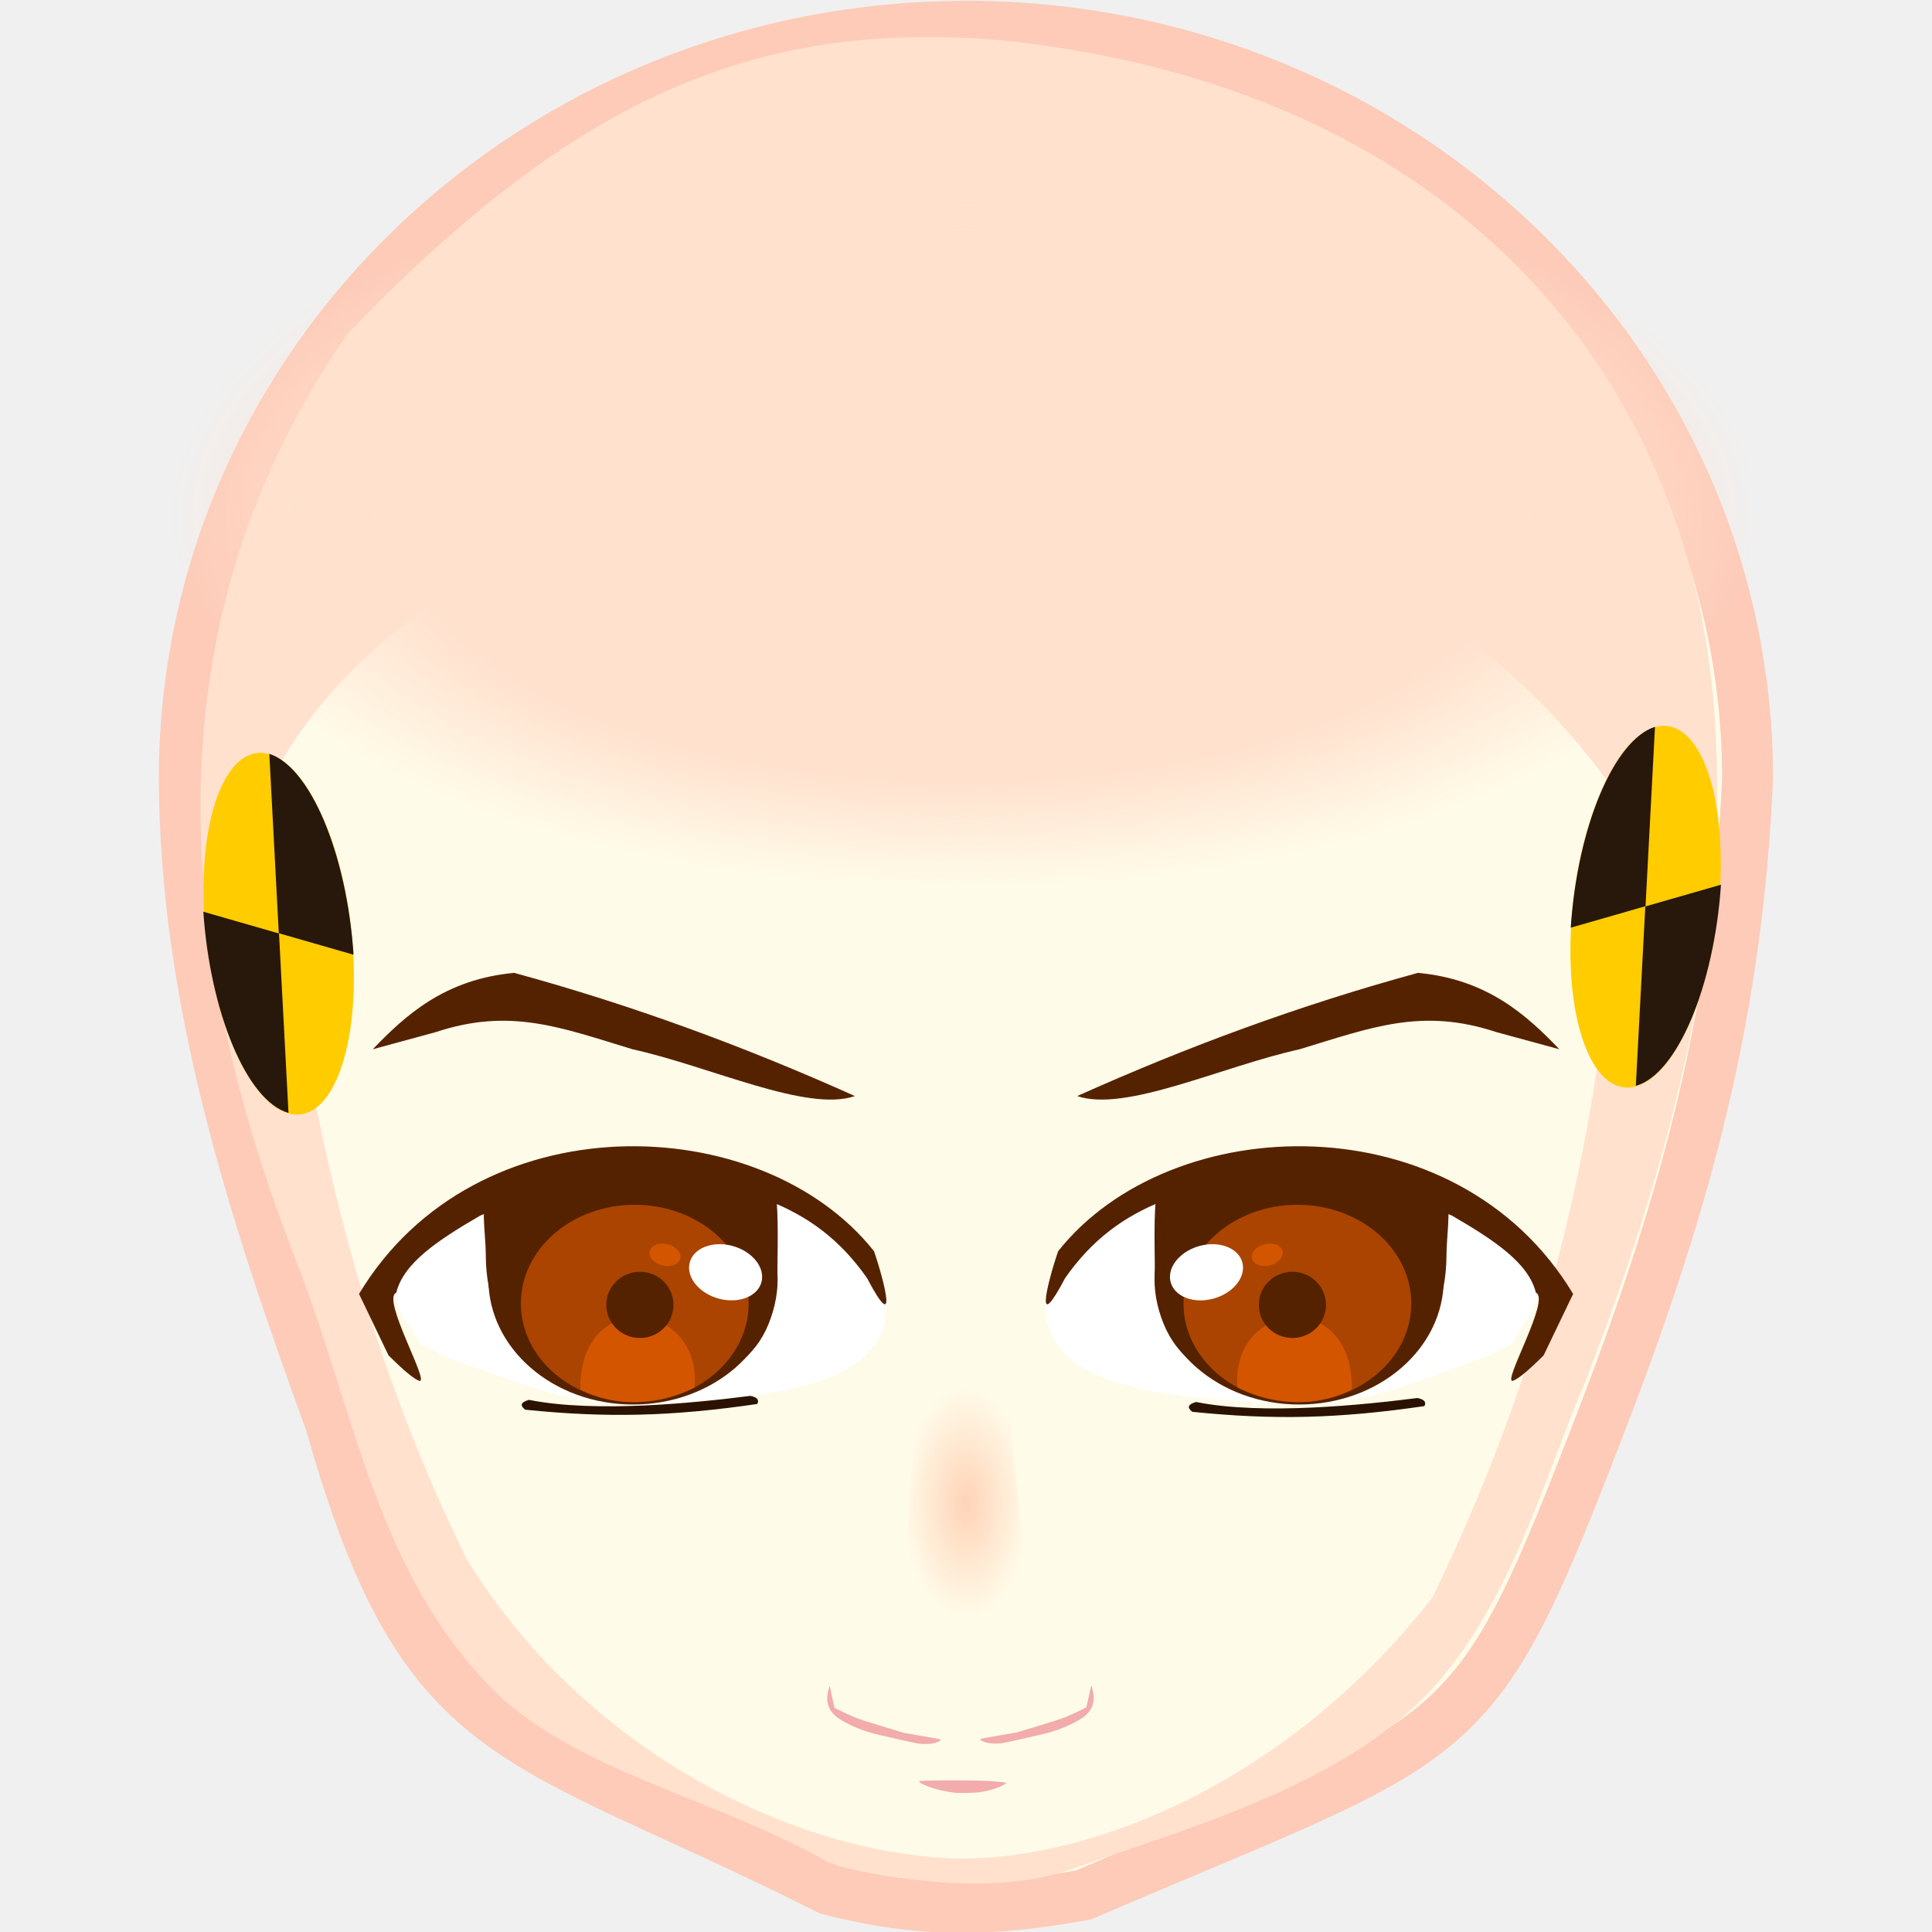
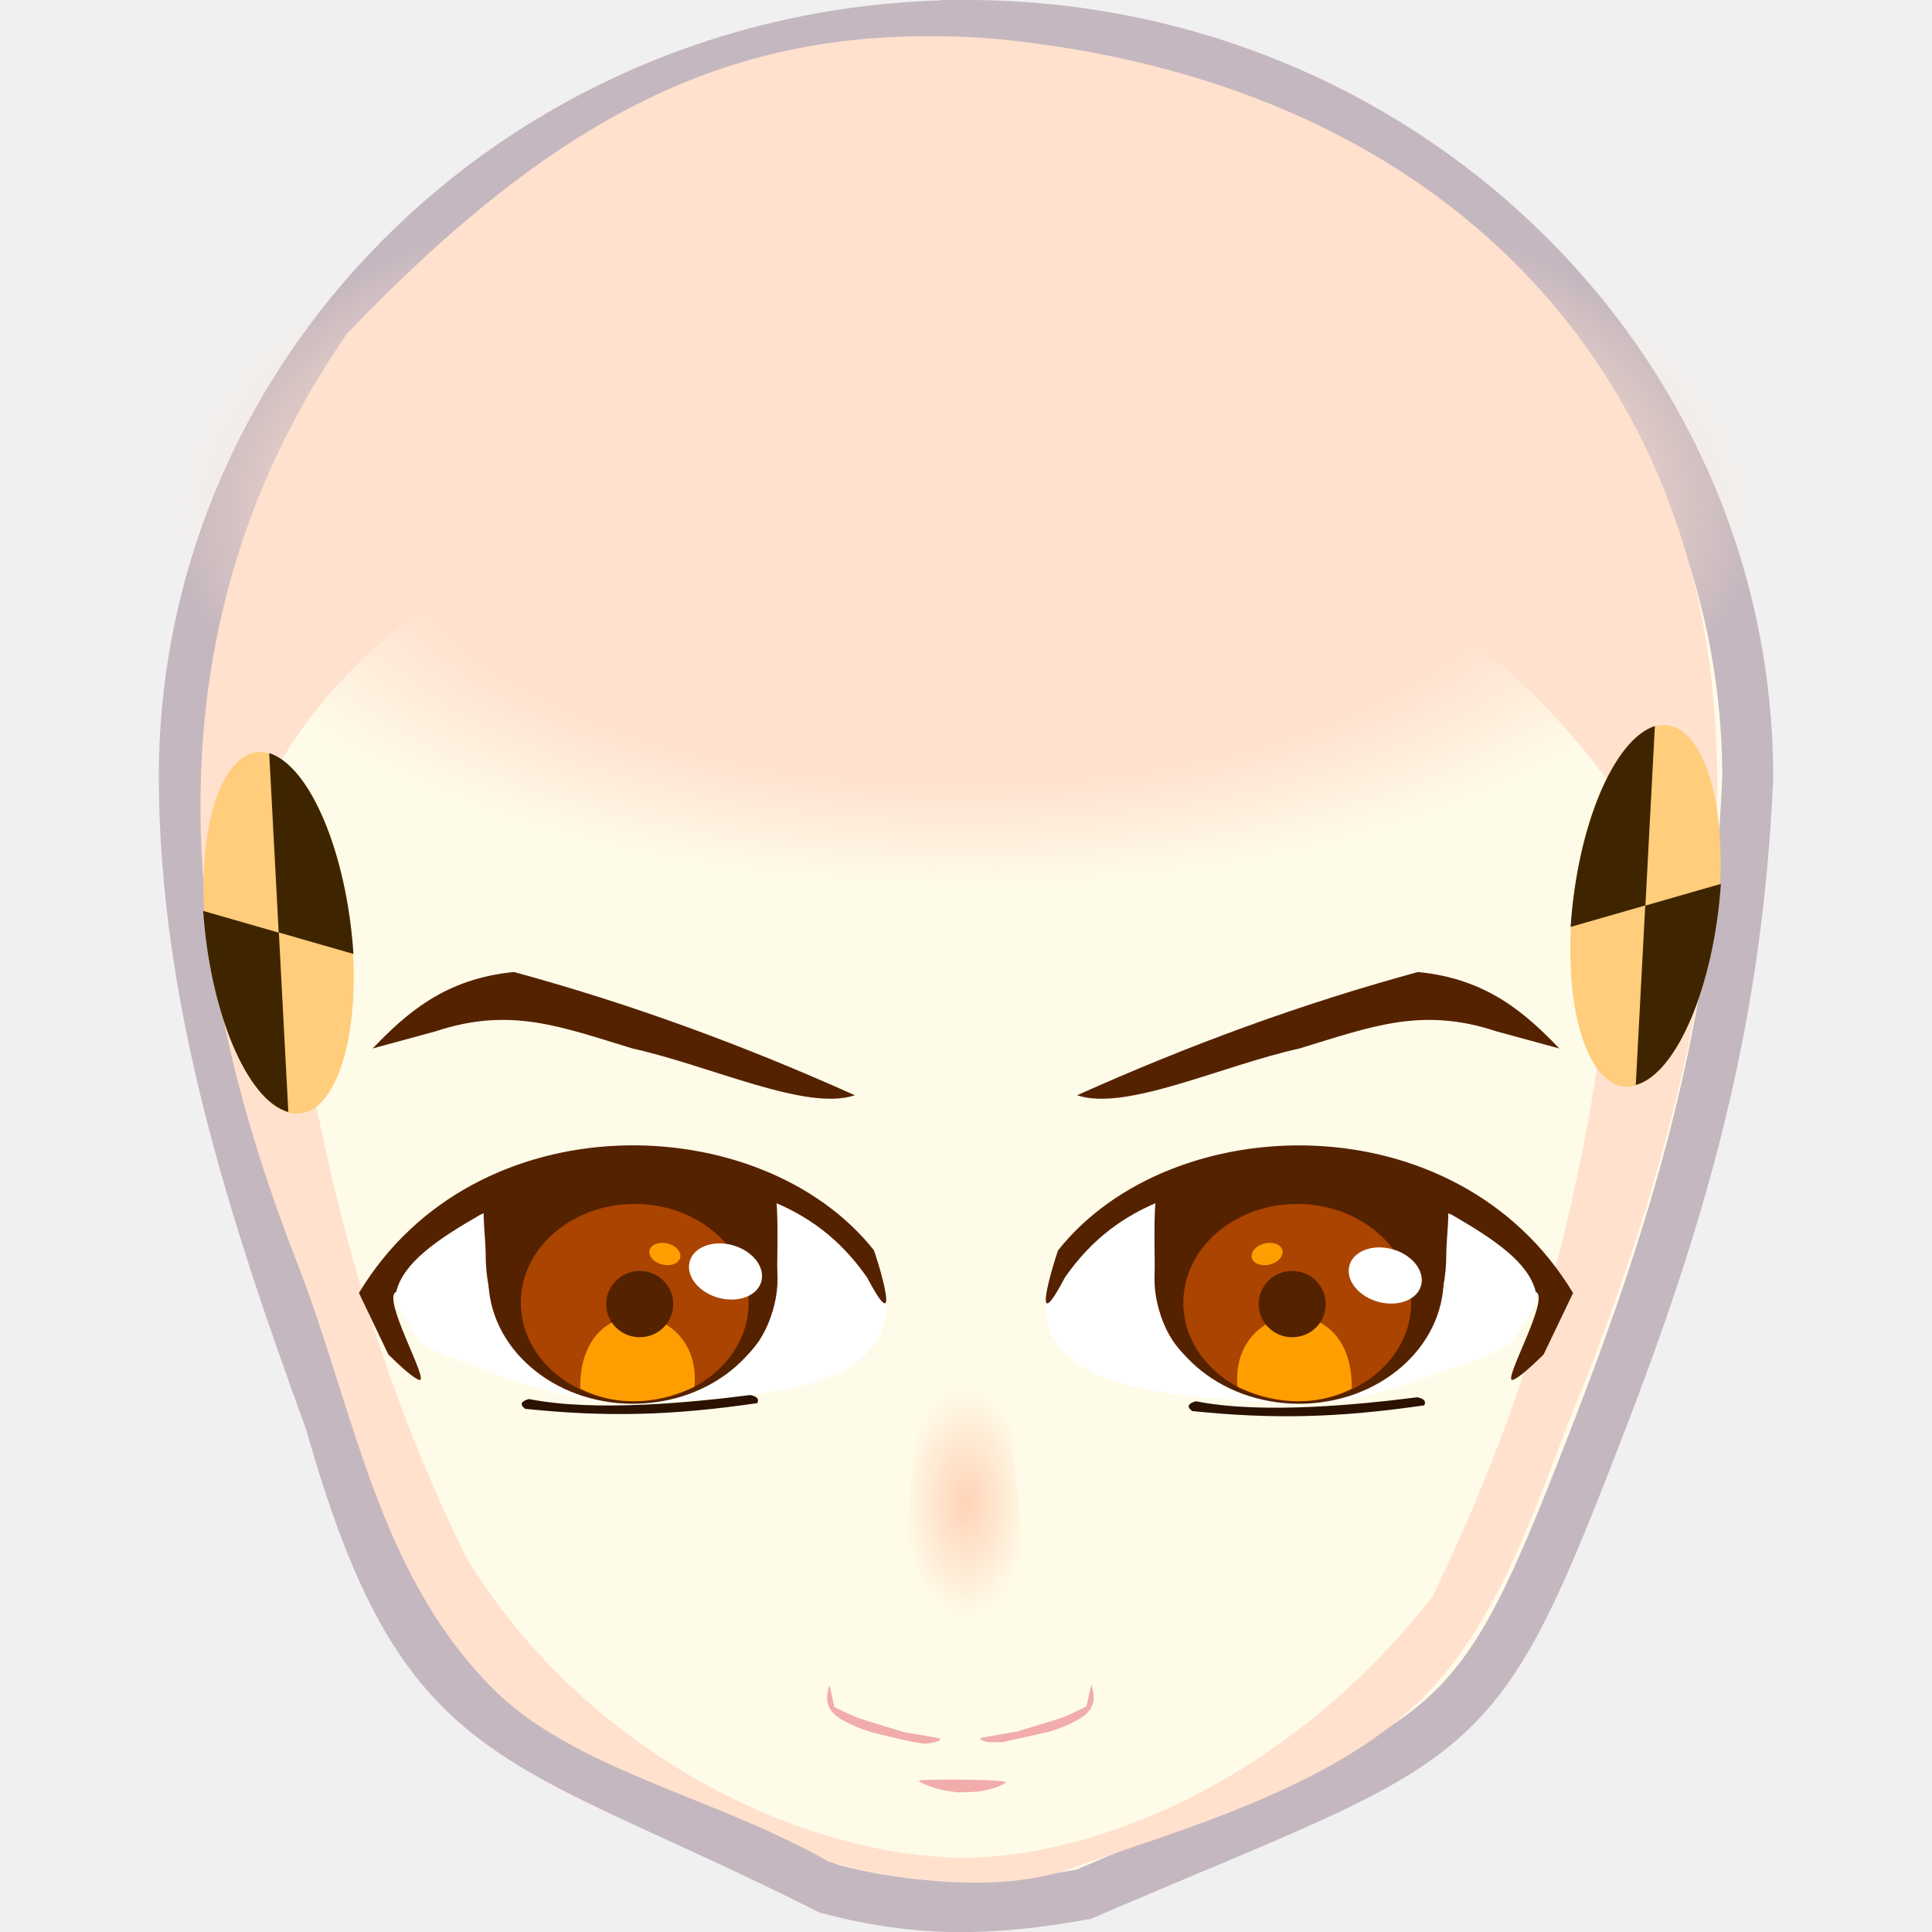
<svg xmlns="http://www.w3.org/2000/svg" xmlns:xlink="http://www.w3.org/1999/xlink" width="128" height="128" viewBox="0 0 33.867 33.867" version="1.1" id="svg18180">
  <defs id="defs18177">
-     <radialGradient xlink:href="#linearGradient39266" id="radialGradient39268" cx="82.483" cy="169.643" fx="82.483" fy="169.643" r="0.514" gradientTransform="matrix(0.9999996,0,0,1.805152,0.1975467,-136.1642)" gradientUnits="userSpaceOnUse" />
+     <radialGradient xlink:href="#linearGradient39266" id="radialGradient39268" cx="82.483" cy="169.643" fx="82.483" fy="169.643" r="0.514" gradientTransform="matrix(2.189084,0,0,3.951631,-163.6283,-644.0299)" gradientUnits="userSpaceOnUse" />
    <linearGradient id="linearGradient39266">
-       <stop style="stop-color:#ffd3b7;stop-opacity:1;" offset="0" id="stop39262" />
-       <stop style="stop-color:#ffd3b7;stop-opacity:0;" offset="1" id="stop39264" />
+       <stop style="stop-color:#ffd3b7;stop-opacity:1" offset="0" id="stop39262" />
+       <stop style="stop-color:#ffd3b7;stop-opacity:0" offset="1" id="stop39264" />
    </linearGradient>
-     <radialGradient xlink:href="#linearGradient43580" id="radialGradient43582" cx="82.688" cy="162.481" fx="82.688" fy="162.481" r="6.381" gradientTransform="matrix(0.996335,0,0,0.4664694,0.2796643,86.37279)" gradientUnits="userSpaceOnUse" />
+     <radialGradient xlink:href="#linearGradient43580" id="radialGradient43582" cx="82.688" cy="162.481" fx="82.688" fy="162.481" r="6.381" gradientTransform="matrix(2.181062,0,0,1.021141,-163.4485,-156.8775)" gradientUnits="userSpaceOnUse" />
    <linearGradient id="linearGradient43580">
-       <stop style="stop-color:#ffe1ce;stop-opacity:1;" offset="0.712" id="stop43576" />
-       <stop style="stop-color:#ffe1ce;stop-opacity:0;" offset="1" id="stop43578" />
+       <stop style="stop-color:#ffe1ce;stop-opacity:1" offset="0.712" id="stop43576" />
+       <stop style="stop-color:#ffe1ce;stop-opacity:0" offset="1" id="stop43578" />
    </linearGradient>
+     <radialGradient xlink:href="#linearGradient39266" id="radialGradient1072" gradientUnits="userSpaceOnUse" gradientTransform="matrix(0.9999996,0,0,1.805152,0.1975467,-136.1642)" cx="82.483" cy="169.643" fx="82.483" fy="169.643" r="0.514" />
+     <radialGradient xlink:href="#linearGradient43580" id="radialGradient1074" gradientUnits="userSpaceOnUse" gradientTransform="matrix(0.996335,0,0,0.4664694,0.2796643,86.37279)" cx="82.688" cy="162.481" fx="82.688" fy="162.481" r="6.381" />
  </defs>
  <g id="layer1">
-     <g id="g17618" transform="matrix(2.189085,0,0,2.189085,-164.0589,-345.9411)">
-       <path id="path35694" style="fill:#fffbe9;fill-opacity:1;stroke:#fdcbb8;stroke-width:0.408;stroke-opacity:1" d="m 82.68,158.241 c -3.457,1.8e-4 -6.259,2.696 -6.26,6.022 0.005,1.77 0.552,3.466 1.171,5.161 0.75,2.649 1.455,2.46 3.99,3.736 0.726,0.189 1.294,0.178 2.04,0.044 3.118,-1.34 3.102,-1.075 4.176,-3.872 0.657,-1.717 1.06,-3.21 1.141,-5.07 -1.1e-4,-3.326 -2.803,-6.022 -6.26,-6.022 z" />
-       <path id="path35696" style="fill:#ffe1ce;fill-opacity:1;stroke:none;stroke-width:0.265" d="m 82.538,158.328 c -1.781,-0.043 -3.144,0.639 -4.813,2.378 -1.743,2.517 -1.254,5.253 -0.409,7.422 0.474,1.218 0.64,2.474 1.558,3.414 0.651,0.668 1.816,0.889 2.707,1.403 0.597,0.168 1.377,0.245 1.916,0.062 0.884,-0.318 2.181,-0.66 2.904,-1.441 0.648,-0.7 0.922,-1.744 1.241,-2.481 0.741,-1.909 1.174,-3.74 1.022,-5.452 -0.241,-2.7 -2.175,-4.941 -5.765,-5.287 -0.123,-0.009 -0.243,-0.015 -0.362,-0.018 z m 0.024,3.396 c 1.8,0.012 4.062,0.809 5.366,2.719 -0.101,3.088 -0.885,5.07 -1.51,6.375 -1.237,1.581 -2.881,2.136 -3.869,2.092 -1.286,-0.057 -2.935,-0.875 -3.867,-2.394 -1.031,-2.093 -1.405,-4.265 -1.552,-6.272 1.069,-1.96 3.713,-2.507 5.432,-2.521 z" />
-       <path style="fill:url(#radialGradient39268);fill-opacity:1;stroke:#000000;stroke-width:0;stroke-dasharray:none" d="m 82.29,169.139 -0.124,1.857 1.029,-0.044 -0.187,-1.771 z" id="path38953" />
-       <path style="fill:#f1acab;fill-opacity:1;stroke:#000000;stroke-width:0;stroke-dasharray:none" d="m 82.588,172.385 c -0.085,-0.01 -0.169,-0.03 -0.234,-0.059 -0.044,-0.019 -0.049,-0.023 -0.049,-0.032 0,-0.01 0.479,-0.01 0.599,4.9e-4 0.046,0.004 0.088,0.009 0.093,0.011 0.009,0.003 0.009,0.003 -0.004,0.01 -0.035,0.024 -0.112,0.05 -0.185,0.063 -0.051,0.009 -0.168,0.012 -0.221,0.007 z" id="path42322" />
-       <g id="g42328" transform="matrix(0.7526323,0,0,1,20.44132,-2.6246986e-5)">
-         <path style="fill:#f1acab;fill-opacity:1;stroke:#000000;stroke-width:0;stroke-dasharray:none" d="m 82.18,171.991 c -0.044,-0.005 -0.425,-0.07 -0.487,-0.083 -0.144,-0.03 -0.312,-0.089 -0.383,-0.134 -0.07,-0.044 -0.1,-0.1 -0.091,-0.165 0.003,-0.025 0.02,-0.077 0.024,-0.077 0.001,2e-5 0.013,0.038 0.026,0.085 0.013,0.047 0.025,0.087 0.027,0.089 0.002,0.001 0.057,0.022 0.122,0.045 0.116,0.04 0.125,0.043 0.369,0.099 l 0.25,0.057 0.178,0.023 c 0.215,0.028 0.208,0.027 0.208,0.034 0,0.008 -0.044,0.021 -0.085,0.028 -0.035,0.005 -0.111,0.005 -0.158,-2.4e-4 z" id="path42318" />
-         <path style="fill:#f1acab;fill-opacity:1;stroke:#000000;stroke-width:0;stroke-dasharray:none" d="m 83.09,171.987 c 0.044,-0.005 0.425,-0.07 0.487,-0.083 0.144,-0.03 0.312,-0.089 0.383,-0.134 0.07,-0.044 0.1,-0.1 0.091,-0.165 -0.003,-0.025 -0.02,-0.077 -0.024,-0.077 -0.001,2e-5 -0.013,0.038 -0.026,0.085 -0.013,0.047 -0.025,0.087 -0.027,0.089 -0.002,10e-4 -0.057,0.022 -0.122,0.045 -0.116,0.04 -0.125,0.043 -0.369,0.099 l -0.25,0.057 -0.178,0.023 c -0.215,0.028 -0.208,0.027 -0.208,0.034 0,0.008 0.044,0.021 0.085,0.028 0.035,0.005 0.111,0.005 0.158,-2.2e-4 z" id="path42324" />
+     <path id="path35694" style="fill:#fffbe9;fill-opacity:1;stroke:#c5b7bf;stroke-width:0.893;stroke-opacity:1" d="M 16.933,0.447 C 9.365,0.448 3.23,6.35 3.23,13.631 c 0.011,3.874 1.209,7.586 2.565,11.299 1.642,5.8 3.184,5.384 8.735,8.179 1.59,0.414 2.833,0.39 4.466,0.096 6.827,-2.933 6.79,-2.354 9.143,-8.476 1.439,-3.759 2.321,-7.027 2.498,-11.099 C 30.636,6.349 24.501,0.446 16.933,0.446 Z" />
+     <path id="path35696" style="fill:#ffe1ce;fill-opacity:1;stroke:none;stroke-width:0.579" d="M 16.623,0.638 C 12.723,0.544 9.74,2.037 6.087,5.843 2.271,11.353 3.342,17.341 5.191,22.09 c 1.039,2.667 1.401,5.415 3.411,7.474 1.426,1.461 3.976,1.945 5.927,3.071 1.307,0.368 3.015,0.537 4.195,0.136 1.935,-0.696 4.774,-1.446 6.358,-3.155 1.419,-1.532 2.018,-3.818 2.717,-5.431 1.622,-4.179 2.571,-8.188 2.236,-11.934 -0.528,-5.911 -4.761,-10.816 -12.619,-11.574 -0.269,-0.022 -0.533,-0.033 -0.793,-0.039 z m 0.053,7.433 c 3.94,0.026 8.893,1.77 11.747,5.953 C 28.201,20.784 26.486,25.122 25.117,27.98 22.41,31.441 18.809,32.655 16.647,32.56 13.832,32.436 10.222,30.646 8.182,27.32 5.925,22.738 5.107,17.985 4.784,13.589 7.123,9.299 12.912,8.101 16.676,8.071 Z" />
+     <path style="fill:url(#radialGradient39268);fill-opacity:1;stroke:#000000;stroke-width:0;stroke-dasharray:none" d="m 16.078,24.305 -0.271,4.066 2.253,-0.096 -0.41,-3.877 z" id="path38953" />
+     <path style="fill:#f1acab;fill-opacity:1;stroke:#000000;stroke-width:0;stroke-dasharray:none" d="m 16.731,31.411 c -0.187,-0.022 -0.37,-0.066 -0.511,-0.129 -0.096,-0.042 -0.108,-0.05 -0.108,-0.07 0,-0.022 1.049,-0.022 1.311,10e-4 0.102,0 0.193,0.022 0.204,0.022 0.02,0 0.02,0 -0.009,0.022 -0.077,0.052 -0.244,0.109 -0.404,0.138 -0.111,0.022 -0.368,0.026 -0.484,0.022 z" id="path42322" />
+     <path style="fill:#f1acab;fill-opacity:1;stroke:#000000;stroke-width:0;stroke-dasharray:none" d="m 16.085,30.547 c -0.072,0 -0.701,-0.153 -0.803,-0.182 -0.237,-0.066 -0.514,-0.195 -0.631,-0.293 -0.115,-0.096 -0.165,-0.219 -0.15,-0.361 0.005,-0.055 0.033,-0.169 0.04,-0.169 0.002,0 0.021,0.083 0.042,0.186 0.021,0.103 0.041,0.19 0.044,0.195 0.003,0 0.094,0.048 0.202,0.099 0.191,0.088 0.205,0.094 0.608,0.217 l 0.412,0.125 0.294,0.05 c 0.354,0.061 0.343,0.059 0.343,0.074 0,0.022 -0.072,0.046 -0.14,0.059 -0.057,0.022 -0.183,0.022 -0.26,-4.4e-4 z" id="path42318" />
+     <path style="fill:#f1acab;fill-opacity:1;stroke:#000000;stroke-width:0;stroke-dasharray:none" d="m 17.585,30.538 c 0.072,-0.022 0.701,-0.153 0.803,-0.182 0.237,-0.066 0.514,-0.195 0.631,-0.293 0.115,-0.096 0.165,-0.219 0.15,-0.361 -0.005,-0.055 -0.033,-0.169 -0.04,-0.169 -0.002,0 -0.021,0.083 -0.042,0.186 -0.021,0.103 -0.041,0.19 -0.044,0.195 -0.003,0 -0.094,0.048 -0.202,0.099 -0.191,0.088 -0.205,0.094 -0.608,0.217 l -0.412,0.125 -0.294,0.05 c -0.354,0.061 -0.343,0.059 -0.343,0.074 0,0.022 0.072,0.046 0.14,0.061 0.057,0 0.183,0 0.26,-6.6e-4 z" id="path42324" />
+     <path style="fill:url(#radialGradient43582);fill-opacity:1;stroke:#000000;stroke-width:0;stroke-dasharray:none" d="M 30.484,2.522 3.074,3.151 2.981,15.346 30.815,15.554 Z" id="path42330" />
+     <g id="g1217" transform="translate(-0.0018076,-0.0137998)">
+       <ellipse style="fill:#ffcd7b;fill-opacity:1;stroke:#fdcbb8;stroke-width:0" id="path1692" cx="24.593" cy="31.364" rx="3.152" ry="1.36" transform="matrix(-0.0527377,0.9986084,0.9610786,-0.2762752,0,0)" />
+       <path id="circle1746" style="fill:#3e2500;fill-opacity:1;stroke:#fdcbb8;stroke-width:0" d="m 27.534,16.262 c 0.121,-1.788 0.766,-3.293 1.477,-3.521 l -0.166,3.144 z" />
+       <path id="path1754" style="fill:#3e2500;fill-opacity:1;stroke:#fdcbb8;stroke-width:0" d="m 30.168,15.508 c -0.119,1.766 -0.765,3.324 -1.492,3.525 l 0.166,-3.144 z" />
+     </g>
+     <g id="g1212" transform="translate(-0.0018076,-0.0137998)">
+       <ellipse style="fill:#ffcd7b;fill-opacity:1;stroke:#fdcbb8;stroke-width:0" id="ellipse1777" cx="15.215" cy="-4.248" rx="3.152" ry="1.36" transform="matrix(0.0527377,0.9986084,-0.9610786,-0.2762752,0,0)" />
+       <path id="path1779" style="fill:#3e2500;fill-opacity:1;stroke:#fdcbb8;stroke-width:0" d="M 6.198,16.736 C 6.077,14.947 5.432,13.442 4.721,13.215 l 0.166,3.144 z" />
+       <path id="path1781" style="fill:#3e2500;fill-opacity:1;stroke:#fdcbb8;stroke-width:0" d="m 3.564,15.982 c 0.119,1.766 0.765,3.324 1.492,3.525 l -0.166,-3.144 z" />
+     </g>
+     <g id="g1273" transform="translate(-0.0018076,-0.0137998)">
+       <g id="g1245">
+         <path style="fill:#552200;fill-opacity:1;stroke:#fdcbb8;stroke-width:0" d="m 14.987,19.213 c -1.942,-0.872 -3.914,-1.599 -5.974,-2.16 -1.216,0.114 -1.901,0.738 -2.479,1.34 l 1.102,-0.3 c 1.309,-0.435 2.191,-0.083 3.453,0.3 1.372,0.304 3.051,1.109 3.898,0.82 z" id="path599" />
+         <path style="fill:#552200;fill-opacity:1;stroke:#fdcbb8;stroke-width:0" d="m 18.883,19.213 c 1.942,-0.872 3.914,-1.599 5.974,-2.16 1.216,0.114 1.901,0.738 2.479,1.34 l -1.102,-0.3 c -1.309,-0.435 -2.191,-0.083 -3.453,0.3 -1.372,0.304 -3.051,1.109 -3.898,0.82 z" id="path1680" />
      </g>
-       <path style="fill:url(#radialGradient43582);fill-opacity:1;stroke:#000000;stroke-width:0;stroke-dasharray:none" d="m 88.87,159.189 -12.521,0.287 -0.043,5.571 12.715,0.095 z" id="path42330" />
-       <g id="g1765" transform="matrix(-0.02717089,0.5144914,0.2127572,-0.06116,56.00549,129.998)">
-         <g id="g1759">
-           <ellipse style="fill:#ffcc00;fill-opacity:1;stroke:#fdcbb8;stroke-width:0" id="path1692" cx="87.875" cy="162.174" rx="2.795" ry="2.807" />
-           <path id="circle1746" style="fill:#28170b;fill-opacity:1;stroke:#fdcbb8;stroke-width:0" d="m 87.867,159.355 c -1.581,0.057 -2.771,1.291 -2.792,2.815 h 2.792 z" />
-           <path id="path1754" style="fill:#28170b;fill-opacity:1;stroke:#fdcbb8;stroke-width:0" d="m 87.87,165.01 c 1.562,-0.055 2.799,-1.285 2.792,-2.848 h -2.792 z" />
+       <g id="g1241">
+         <g id="g1207">
+           <path style="fill:#2b1100;fill-opacity:1;stroke:#fdcbb8;stroke-width:0" d="m 24.845,24.507 c 0.11,0.023 0.164,0.065 0.123,0.142 -1.514,0.219 -2.651,0.246 -4.068,0.1 -0.107,-0.082 -0.066,-0.135 0.066,-0.172 1.179,0.236 2.949,0.049 3.878,-0.07 z" id="path2626" />
+           <path style="fill:#ffffff;fill-opacity:1;stroke:#fdcbb8;stroke-width:0" d="m 18.393,22.374 c -0.552,2.129 2.359,2.111 4.286,2.246 1.325,0 2.196,-0.434 3.383,-0.838 l 0.437,-0.224 0.377,-0.607 0.268,-0.831 -1.111,-0.968 -1.935,-0.614 -2.173,-0.122 -1.161,0.188 -1.528,0.715 -0.595,0.628 z" id="path1662" />
+           <path style="fill:#552200;stroke:#fdcbb8;stroke-width:0" d="m 18.667,22.41 c 0.961,-1.382 2.28,-1.612 4.008,-1.875 l 1.528,0.261 1.25,0.513 c 0.755,0.438 1.344,0.835 1.47,1.351 0.264,0.101 -0.596,1.589 -0.404,1.543 0.089,-0.027 0.277,-0.184 0.542,-0.447 l 0.516,-1.076 c -2.041,-3.395 -7.051,-3.242 -9.028,-0.748 -0.214,0.633 -0.398,1.457 0.119,0.479 z" id="path1664" />
+           <ellipse style="fill:#552200;stroke:#fdcbb8;stroke-width:0" id="ellipse1666" cx="22.774" cy="22.425" rx="2.535" ry="2.196" />
+           <path id="path1668" style="fill:#552200;fill-opacity:1;stroke:#fdcbb8;stroke-width:0" d="m 25.364,20.985 c 0.064,0.255 -0.009,0.738 -0.009,1.003 0,1.607 -1.119,2.397 -2.539,2.397 -1.42,0 -2.571,-0.463 -2.571,-2.07 6e-5,-0.265 -0.028,-1.132 0.035,-1.387 1.411,-0.475 3.226,-0.979 5.084,0.058 z" />
+           <ellipse style="fill:#aa4400;stroke:#fdcbb8;stroke-width:0" id="ellipse1670" cx="22.742" cy="22.849" rx="1.997" ry="1.73" />
+           <path id="path1672" style="fill:#ff9e00;fill-opacity:1;stroke:#fdcbb8;stroke-width:0" d="m 21.694,24.322 c 0.532,0.254 1.278,0.401 2.003,0.033 0.027,-1.798 -2.135,-1.56 -2.003,-0.033 z" />
+           <ellipse style="fill:#552200;stroke:#fdcbb8;stroke-width:0" id="ellipse1674" cx="22.654" cy="22.874" rx="0.588" ry="0.581" />
+           <ellipse style="fill:#ff9e00;fill-opacity:1;stroke:#fdcbb8;stroke-width:0" id="ellipse1676" cx="32.308" cy="4.275" rx="0.214" ry="0.258" transform="matrix(0.7961064,0.6051567,-0.820341,0.5718747,0,0)" />
+           <ellipse style="fill:#ffffff;stroke:#fdcbb8;stroke-width:0" id="ellipse1678" cx="-1.58" cy="32.522" rx="0.549" ry="0.593" transform="matrix(-0.885459,0.4647176,0.7036935,0.7105037,0,0)" />
+         </g>
+         <g id="g1195">
+           <path style="fill:#ffffff;fill-opacity:1;stroke:#fdcbb8;stroke-width:0" d="m 15.477,22.374 c 0.552,2.129 -2.359,2.111 -4.286,2.246 -1.325,0 -2.196,-0.434 -3.383,-0.838 L 7.371,23.559 6.994,22.952 6.727,22.122 l 1.111,-0.968 1.935,-0.614 2.173,-0.122 1.161,0.188 1.528,0.715 0.595,0.628 z" id="path1338" />
+           <path style="fill:#552200;stroke:#fdcbb8;stroke-width:0" d="m 15.203,22.41 c -0.961,-1.382 -2.28,-1.612 -4.008,-1.875 l -1.528,0.261 -1.25,0.513 c -0.755,0.438 -1.344,0.835 -1.47,1.351 -0.264,0.101 0.596,1.589 0.404,1.543 -0.089,-0.027 -0.277,-0.184 -0.542,-0.447 L 6.294,22.679 c 2.041,-3.395 7.051,-3.242 9.028,-0.748 0.214,0.633 0.398,1.457 -0.119,0.479 z" id="path1340" />
+           <ellipse style="fill:#552200;stroke:#fdcbb8;stroke-width:0" id="ellipse1342" cx="-11.097" cy="22.425" rx="2.535" ry="2.196" transform="scale(-1,1)" />
+           <path id="path2566" style="fill:#552200;fill-opacity:1;stroke:#fdcbb8;stroke-width:0" d="m 8.506,20.985 c -0.064,0.255 0.009,0.738 0.009,1.003 0,1.607 1.119,2.397 2.539,2.397 1.42,0 2.571,-0.463 2.571,-2.07 -6e-5,-0.265 0.028,-1.132 -0.035,-1.387 -1.411,-0.475 -3.226,-0.979 -5.084,0.058 z" />
+           <ellipse style="fill:#aa4400;stroke:#fdcbb8;stroke-width:0" id="ellipse1344" cx="-11.128" cy="22.849" rx="1.997" ry="1.73" transform="scale(-1,1)" />
+           <path id="path1346" style="fill:#ff9e00;fill-opacity:1;stroke:#fdcbb8;stroke-width:0" d="m 12.176,24.322 c -0.532,0.254 -1.278,0.401 -2.003,0.033 -0.027,-1.798 2.135,-1.56 2.003,-0.033 z" />
+           <ellipse style="fill:#552200;stroke:#fdcbb8;stroke-width:0" id="ellipse1348" cx="-11.216" cy="22.874" rx="0.588" ry="0.581" transform="scale(-1,1)" />
+           <ellipse style="fill:#ff9e00;fill-opacity:1;stroke:#fdcbb8;stroke-width:0" id="ellipse1350" cx="11.955" cy="25.812" rx="0.214" ry="0.258" transform="matrix(-0.7961064,0.6051567,0.820341,0.5718747,0,0)" />
+           <ellipse style="fill:#ffffff;stroke:#fdcbb8;stroke-width:0" id="ellipse1352" cx="6.962" cy="26.836" rx="0.549" ry="0.593" transform="matrix(-0.885459,0.4647176,0.7036935,0.7105037,0,0)" />
+           <path style="fill:#2b1100;fill-opacity:1;stroke:#fdcbb8;stroke-width:0" d="m 13.153,24.468 c 0.11,0.023 0.164,0.065 0.123,0.142 -1.514,0.221 -2.651,0.246 -4.068,0.1 -0.107,-0.082 -0.066,-0.135 0.066,-0.172 1.179,0.236 2.95,0.049 3.878,-0.07 z" id="path1704" />
        </g>
      </g>
-       <g id="g1785" transform="matrix(0.02717089,0.5144914,-0.2127572,-0.06116,109.2919,130.2145)">
-         <g id="g1783">
-           <ellipse style="fill:#ffcc00;fill-opacity:1;stroke:#fdcbb8;stroke-width:0" id="ellipse1777" cx="87.875" cy="162.174" rx="2.795" ry="2.807" />
-           <path id="path1779" style="fill:#28170b;fill-opacity:1;stroke:#fdcbb8;stroke-width:0" d="m 87.867,159.355 c -1.581,0.057 -2.771,1.291 -2.792,2.815 h 2.792 z" />
-           <path id="path1781" style="fill:#28170b;fill-opacity:1;stroke:#fdcbb8;stroke-width:0" d="m 87.87,165.01 c 1.562,-0.055 2.799,-1.285 2.792,-2.848 h -2.792 z" />
+     </g>
+     <circle style="fill:#fffbe9;fill-opacity:1;stroke-width:0;stroke-linecap:round;stroke-linejoin:bevel;paint-order:markers stroke fill" id="path2232-1" cx="42.794" cy="5.061" r="2.275" />
+     <circle style="fill:#aa4400;fill-opacity:1;stroke-width:0;stroke-linecap:round;stroke-linejoin:bevel;paint-order:markers stroke fill" id="path2232-15" cx="42.6" cy="16.957" r="2.275" />
+     <circle style="fill:#3e2500;fill-opacity:1;stroke-width:0;stroke-linecap:round;stroke-linejoin:bevel;paint-order:markers stroke fill" id="path2232-6" cx="47.882" cy="30.925" r="2.275" />
+     <circle style="fill:#ffcd7b;fill-opacity:1;stroke-width:0;stroke-linecap:round;stroke-linejoin:bevel;paint-order:markers stroke fill" id="circle967" cx="42.299" cy="30.845" r="2.275" />
+     <circle style="fill:#ffe1ce;fill-opacity:1;stroke-width:0;stroke-linecap:round;stroke-linejoin:bevel;paint-order:markers stroke fill" id="circle969" cx="42.696" cy="10.538" r="2.275" />
+     <circle style="fill:#ff9e00;fill-opacity:1;stroke-width:0;stroke-linecap:round;stroke-linejoin:bevel;paint-order:markers stroke fill" id="circle2637" cx="42.226" cy="23.692" r="2.275" />
+     <circle style="fill:#c5b7bf;fill-opacity:1;stroke-width:0;stroke-linecap:round;stroke-linejoin:bevel;paint-order:markers stroke fill" id="circle932" cx="49.046" cy="10.803" r="2.275" />
+     <g id="g1070" transform="matrix(2.189085,0,0,2.189085,-212.6117,-361.0361)">
+       <path id="path986" style="fill:#fffbe9;fill-opacity:1;stroke:#fdcbb8;stroke-width:0.408;stroke-opacity:1" d="m 82.68,158.241 c -3.457,2e-4 -6.259,2.696 -6.26,6.022 0.005,1.77 0.552,3.466 1.171,5.161 0.75,2.649 1.455,2.46 3.99,3.736 0.726,0.189 1.294,0.178 2.04,0.044 3.118,-1.34 3.102,-1.075 4.176,-3.872 0.657,-1.717 1.06,-3.21 1.141,-5.07 -1.1e-4,-3.326 -2.803,-6.022 -6.26,-6.022 z" />
+       <path id="path988" style="fill:#ffe1ce;fill-opacity:1;stroke:none;stroke-width:0.265" d="m 82.538,158.328 c -1.781,-0.043 -3.144,0.639 -4.813,2.378 -1.743,2.517 -1.254,5.253 -0.409,7.422 0.474,1.218 0.64,2.474 1.558,3.414 0.651,0.667 1.816,0.889 2.707,1.403 0.597,0.168 1.377,0.245 1.916,0.062 0.884,-0.318 2.181,-0.66 2.904,-1.441 0.648,-0.7 0.922,-1.744 1.241,-2.481 0.741,-1.909 1.174,-3.74 1.022,-5.452 -0.241,-2.7 -2.175,-4.941 -5.765,-5.287 -0.123,-0.01 -0.243,-0.015 -0.362,-0.018 z m 0.024,3.396 c 1.8,0.012 4.062,0.809 5.366,2.719 -0.101,3.088 -0.885,5.07 -1.51,6.375 -1.237,1.581 -2.881,2.136 -3.869,2.092 -1.286,-0.057 -2.935,-0.875 -3.867,-2.394 -1.031,-2.093 -1.405,-4.265 -1.552,-6.272 1.069,-1.96 3.713,-2.507 5.432,-2.521 z" />
+       <path style="fill:url(#radialGradient1072);fill-opacity:1;stroke:#000000;stroke-width:0;stroke-dasharray:none" d="m 82.29,169.139 -0.124,1.857 1.029,-0.044 -0.187,-1.771 z" id="path990" />
+       <path style="fill:#f1acab;fill-opacity:1;stroke:#000000;stroke-width:0;stroke-dasharray:none" d="m 82.588,172.385 c -0.086,-0.01 -0.169,-0.03 -0.234,-0.059 -0.044,-0.019 -0.049,-0.023 -0.049,-0.032 0,-0.01 0.479,-0.01 0.599,5e-4 0.046,0 0.088,0.01 0.093,0.01 0.009,0 0.009,0 -0.004,0.01 -0.035,0.024 -0.112,0.05 -0.185,0.063 -0.051,0.01 -0.168,0.012 -0.221,0.01 z" id="path992" />
+       <g id="g998" transform="matrix(0.7526323,0,0,1,20.44132,-2.624699e-5)">
+         <path style="fill:#f1acab;fill-opacity:1;stroke:#000000;stroke-width:0;stroke-dasharray:none" d="m 82.18,171.991 c -0.044,0 -0.425,-0.07 -0.487,-0.083 -0.144,-0.03 -0.312,-0.089 -0.383,-0.134 -0.07,-0.044 -0.1,-0.1 -0.091,-0.165 0.003,-0.025 0.02,-0.077 0.024,-0.077 0.001,0 0.013,0.038 0.026,0.085 0.013,0.047 0.025,0.087 0.027,0.089 0.002,0 0.057,0.022 0.122,0.045 0.116,0.04 0.125,0.043 0.369,0.099 l 0.25,0.057 0.178,0.023 c 0.215,0.028 0.208,0.027 0.208,0.034 0,0.01 -0.044,0.021 -0.085,0.027 -0.035,0.01 -0.111,0.01 -0.158,-2e-4 z" id="path994" />
+         <path style="fill:#f1acab;fill-opacity:1;stroke:#000000;stroke-width:0;stroke-dasharray:none" d="m 83.09,171.987 c 0.044,-0.01 0.425,-0.07 0.487,-0.083 0.144,-0.03 0.312,-0.089 0.383,-0.134 0.07,-0.044 0.1,-0.1 0.091,-0.165 -0.003,-0.025 -0.02,-0.077 -0.024,-0.077 -10e-4,0 -0.013,0.038 -0.026,0.085 -0.013,0.047 -0.025,0.087 -0.027,0.089 -0.002,0 -0.057,0.022 -0.122,0.045 -0.116,0.04 -0.125,0.043 -0.369,0.099 l -0.25,0.057 -0.178,0.023 c -0.215,0.028 -0.208,0.027 -0.208,0.034 0,0.01 0.044,0.021 0.085,0.028 0.035,0 0.111,0 0.158,-3e-4 z" id="path996" />
+       </g>
+       <path style="fill:url(#radialGradient1074);fill-opacity:1;stroke:#000000;stroke-width:0;stroke-dasharray:none" d="m 88.87,159.189 -12.521,0.287 -0.043,5.571 12.715,0.095 z" id="path1000" />
+       <g id="g1010" transform="matrix(-0.0271709,0.5144914,0.2127572,-0.06116,56.00549,129.998)">
+         <g id="g1008">
+           <ellipse style="fill:#ffcc00;fill-opacity:1;stroke:#fdcbb8;stroke-width:0" id="ellipse1002" cx="87.875" cy="162.174" rx="2.795" ry="2.807" />
+           <path id="path1004" style="fill:#28170b;fill-opacity:1;stroke:#fdcbb8;stroke-width:0" d="m 87.867,159.355 c -1.581,0.057 -2.771,1.291 -2.792,2.815 h 2.792 z" />
+           <path id="path1006" style="fill:#28170b;fill-opacity:1;stroke:#fdcbb8;stroke-width:0" d="m 87.87,165.01 c 1.562,-0.055 2.799,-1.285 2.792,-2.848 h -2.792 z" />
        </g>
      </g>
-       <g id="g2675" transform="matrix(1,0,0,1.064317,2.6952877e-7,-10.66504)">
-         <path style="fill:#2b1100;fill-opacity:1;stroke:#fdcbb8;stroke-width:0" d="m 86.294,169.019 c 0.05,0.009 0.075,0.028 0.056,0.061 -0.692,0.095 -1.211,0.105 -1.858,0.043 -0.049,-0.035 -0.03,-0.058 0.03,-0.074 0.539,0.101 1.347,0.021 1.772,-0.03 z" id="path2626" />
-         <g id="g1702" transform="matrix(1,0,0,0.8871021,0.07609905,18.86741)">
-           <path style="fill:#ffffff;fill-opacity:1;stroke:#fdcbb8;stroke-width:0" d="m 81.938,168.229 c 0.252,1.03 -1.078,1.021 -1.958,1.087 -0.605,0.005 -1.003,-0.21 -1.545,-0.405 l -0.199,-0.108 -0.172,-0.294 -0.122,-0.402 0.508,-0.468 0.884,-0.297 0.993,-0.059 0.53,0.091 0.698,0.346 0.272,0.304 z" id="path1338" />
-           <path style="fill:#552200;stroke:#fdcbb8;stroke-width:0" d="m 81.813,168.247 c -0.439,-0.669 -1.041,-0.78 -1.831,-0.907 l -0.698,0.126 -0.571,0.248 c -0.345,0.212 -0.614,0.404 -0.672,0.654 -0.121,0.049 0.272,0.769 0.185,0.747 -0.041,-0.013 -0.126,-0.088 -0.247,-0.216 l -0.236,-0.521 c 0.932,-1.643 3.221,-1.569 4.124,-0.362 0.098,0.306 0.182,0.705 -0.054,0.232 z" id="path1340" />
-           <ellipse style="fill:#552200;stroke:#fdcbb8;stroke-width:0" id="ellipse1342" cx="-79.937" cy="168.254" rx="1.158" ry="1.062" transform="scale(-1,1)" />
-           <path id="path2566" style="fill:#552200;fill-opacity:1;stroke:#fdcbb8;stroke-width:0" d="m 78.754,167.557 c -0.029,0.123 0.004,0.357 0.004,0.485 8e-6,0.778 0.511,1.16 1.16,1.16 0.649,0 1.175,-0.224 1.175,-1.002 -3.1e-5,-0.128 0.013,-0.548 -0.016,-0.671 -0.645,-0.23 -1.474,-0.474 -2.322,0.028 z" />
-           <ellipse style="fill:#aa4400;stroke:#fdcbb8;stroke-width:0" id="ellipse1344" cx="-79.951" cy="168.459" rx="0.912" ry="0.837" transform="scale(-1,1)" />
-           <path id="path1346" style="fill:#d45500;stroke:#fdcbb8;stroke-width:0" d="m 80.43,169.172 c -0.243,0.123 -0.584,0.194 -0.915,0.016 -0.012,-0.87 0.975,-0.755 0.915,-0.016 z" />
-           <ellipse style="fill:#552200;stroke:#fdcbb8;stroke-width:0" id="ellipse1348" cx="-79.992" cy="168.471" rx="0.269" ry="0.281" transform="scale(-1,1)" />
-           <ellipse style="fill:#d45500;fill-opacity:1;stroke:#fdcbb8;stroke-width:0" id="ellipse1350" cx="90.528" cy="187.336" rx="0.1" ry="0.12" transform="matrix(-0.7789255,0.6271165,0.8044762,0.5939849,0,0)" />
-           <ellipse style="fill:#ffffff;stroke:#fdcbb8;stroke-width:0" id="ellipse1352" cx="57.666" cy="191.916" rx="0.254" ry="0.279" transform="matrix(-0.8740392,0.4858554,0.6830105,0.7304086,0,0)" />
-           <path style="fill:#552200;fill-opacity:1;stroke:#fdcbb8;stroke-width:0" d="m 81.714,166.7 c -0.887,-0.422 -1.788,-0.773 -2.729,-1.045 -0.555,0.055 -0.868,0.357 -1.132,0.648 l 0.503,-0.145 c 0.598,-0.21 1.001,-0.04 1.577,0.145 0.627,0.147 1.394,0.537 1.781,0.397 z" id="path599" />
-           <path style="fill:#ffffff;fill-opacity:1;stroke:#fdcbb8;stroke-width:0" d="m 83.27,168.229 c -0.252,1.03 1.078,1.021 1.958,1.087 0.605,0.005 1.003,-0.21 1.545,-0.405 l 0.199,-0.108 0.172,-0.294 0.122,-0.402 -0.508,-0.468 -0.884,-0.297 -0.993,-0.059 -0.53,0.091 -0.698,0.346 -0.272,0.304 z" id="path1662" />
-           <path style="fill:#552200;stroke:#fdcbb8;stroke-width:0" d="m 83.395,168.247 c 0.439,-0.669 1.041,-0.78 1.831,-0.907 l 0.698,0.126 0.571,0.248 c 0.345,0.212 0.614,0.404 0.672,0.654 0.121,0.049 -0.272,0.769 -0.185,0.747 0.041,-0.013 0.126,-0.088 0.247,-0.216 l 0.236,-0.521 c -0.932,-1.643 -3.221,-1.569 -4.124,-0.362 -0.098,0.306 -0.182,0.705 0.054,0.232 z" id="path1664" />
-           <ellipse style="fill:#552200;stroke:#fdcbb8;stroke-width:0" id="ellipse1666" cx="85.271" cy="168.254" rx="1.158" ry="1.062" />
-           <path id="path1668" style="fill:#552200;fill-opacity:1;stroke:#fdcbb8;stroke-width:0" d="m 86.455,167.557 c 0.029,0.123 -0.004,0.357 -0.004,0.485 -8e-6,0.778 -0.511,1.16 -1.16,1.16 -0.649,0 -1.175,-0.224 -1.175,-1.002 3.1e-5,-0.128 -0.013,-0.548 0.016,-0.671 0.645,-0.23 1.474,-0.474 2.322,0.028 z" />
-           <ellipse style="fill:#aa4400;stroke:#fdcbb8;stroke-width:0" id="ellipse1670" cx="85.257" cy="168.459" rx="0.912" ry="0.837" />
-           <path id="path1672" style="fill:#d45500;stroke:#fdcbb8;stroke-width:0" d="m 84.778,169.172 c 0.243,0.123 0.584,0.194 0.915,0.016 0.012,-0.87 -0.975,-0.755 -0.915,-0.016 z" />
-           <ellipse style="fill:#552200;stroke:#fdcbb8;stroke-width:0" id="ellipse1674" cx="85.217" cy="168.471" rx="0.269" ry="0.281" />
-           <ellipse style="fill:#d45500;fill-opacity:1;stroke:#fdcbb8;stroke-width:0" id="ellipse1676" cx="191.99" cy="80.214" rx="0.1" ry="0.12" transform="matrix(0.7789255,0.6271165,-0.8044762,0.5939849,0,0)" />
-           <ellipse style="fill:#ffffff;stroke:#fdcbb8;stroke-width:0" id="ellipse1678" cx="182.035" cy="109.188" rx="0.254" ry="0.279" transform="matrix(0.8740392,0.4858554,-0.6830105,0.7304086,0,0)" />
-           <path style="fill:#552200;fill-opacity:1;stroke:#fdcbb8;stroke-width:0" d="m 83.494,166.7 c 0.887,-0.422 1.788,-0.773 2.729,-1.045 0.555,0.055 0.868,0.357 1.132,0.648 l -0.503,-0.145 c -0.598,-0.21 -1.001,-0.04 -1.577,0.145 -0.627,0.147 -1.394,0.537 -1.781,0.397 z" id="path1680" />
+       <g id="g1020" transform="matrix(0.0271709,0.5144914,-0.2127572,-0.06116,109.2919,130.2145)">
+         <g id="g1018">
+           <ellipse style="fill:#ffcc00;fill-opacity:1;stroke:#fdcbb8;stroke-width:0" id="ellipse1012" cx="87.875" cy="162.174" rx="2.795" ry="2.807" />
+           <path id="path1014" style="fill:#28170b;fill-opacity:1;stroke:#fdcbb8;stroke-width:0" d="m 87.867,159.355 c -1.581,0.057 -2.771,1.291 -2.792,2.815 h 2.792 z" />
+           <path id="path1016" style="fill:#28170b;fill-opacity:1;stroke:#fdcbb8;stroke-width:0" d="m 87.87,165.01 c 1.562,-0.055 2.799,-1.285 2.792,-2.848 h -2.792 z" />
        </g>
-         <path style="fill:#2b1100;fill-opacity:1;stroke:#fdcbb8;stroke-width:0" d="m 80.952,169.003 c 0.05,0.009 0.075,0.028 0.056,0.061 -0.692,0.095 -1.211,0.105 -1.858,0.043 -0.049,-0.035 -0.03,-0.058 0.03,-0.074 0.539,0.101 1.347,0.021 1.772,-0.03 z" id="path1704" />
+       </g>
+       <g id="g1068" transform="matrix(1,0,0,1.064317,2.695288e-7,-10.66504)">
+         <path style="fill:#2b1100;fill-opacity:1;stroke:#fdcbb8;stroke-width:0" d="m 86.294,169.019 c 0.05,0.01 0.075,0.028 0.056,0.061 -0.692,0.094 -1.211,0.105 -1.858,0.043 -0.049,-0.035 -0.03,-0.058 0.03,-0.074 0.539,0.101 1.347,0.021 1.772,-0.03 z" id="path1022" />
+         <g id="g1064" transform="matrix(1,0,0,0.8871021,0.076099,18.86741)">
+           <path style="fill:#ffffff;fill-opacity:1;stroke:#fdcbb8;stroke-width:0" d="m 81.938,168.229 c 0.252,1.03 -1.078,1.021 -1.958,1.087 -0.605,0 -1.003,-0.21 -1.545,-0.405 l -0.199,-0.108 -0.172,-0.293 -0.122,-0.402 0.508,-0.468 0.884,-0.297 0.993,-0.059 0.53,0.091 0.698,0.346 0.272,0.304 z" id="path1024" />
+           <path style="fill:#552200;stroke:#fdcbb8;stroke-width:0" d="m 81.813,168.247 c -0.439,-0.669 -1.041,-0.78 -1.831,-0.907 l -0.698,0.126 -0.571,0.248 c -0.345,0.212 -0.614,0.404 -0.672,0.654 -0.12,0.049 0.272,0.769 0.185,0.747 -0.041,-0.013 -0.126,-0.089 -0.247,-0.216 l -0.236,-0.521 c 0.932,-1.643 3.221,-1.569 4.124,-0.362 0.098,0.306 0.182,0.705 -0.054,0.232 z" id="path1026" />
+           <ellipse style="fill:#552200;stroke:#fdcbb8;stroke-width:0" id="ellipse1028" cx="-79.937" cy="168.254" rx="1.158" ry="1.062" transform="scale(-1,1)" />
+           <path id="path1030" style="fill:#552200;fill-opacity:1;stroke:#fdcbb8;stroke-width:0" d="m 78.754,167.557 c -0.029,0.123 0.004,0.357 0.004,0.485 0,0.778 0.511,1.16 1.16,1.16 0.649,0 1.175,-0.224 1.175,-1.002 -3e-5,-0.128 0.013,-0.548 -0.016,-0.671 -0.645,-0.23 -1.474,-0.474 -2.322,0.028 z" />
+           <ellipse style="fill:#aa4400;stroke:#fdcbb8;stroke-width:0" id="ellipse1032" cx="-79.951" cy="168.459" rx="0.912" ry="0.837" transform="scale(-1,1)" />
+           <path id="path1034" style="fill:#d45500;stroke:#fdcbb8;stroke-width:0" d="m 80.43,169.172 c -0.243,0.123 -0.584,0.194 -0.915,0.016 -0.012,-0.87 0.975,-0.755 0.915,-0.016 z" />
+           <ellipse style="fill:#552200;stroke:#fdcbb8;stroke-width:0" id="ellipse1036" cx="-79.992" cy="168.471" rx="0.269" ry="0.281" transform="scale(-1,1)" />
+           <ellipse style="fill:#d45500;fill-opacity:1;stroke:#fdcbb8;stroke-width:0" id="ellipse1038" cx="90.528" cy="187.336" rx="0.1" ry="0.12" transform="matrix(-0.7789255,0.6271165,0.8044762,0.5939849,0,0)" />
+           <ellipse style="fill:#ffffff;stroke:#fdcbb8;stroke-width:0" id="ellipse1040" cx="57.666" cy="191.916" rx="0.254" ry="0.279" transform="matrix(-0.8740392,0.4858554,0.6830105,0.7304086,0,0)" />
+           <path style="fill:#552200;fill-opacity:1;stroke:#fdcbb8;stroke-width:0" d="m 81.714,166.7 c -0.887,-0.422 -1.788,-0.773 -2.729,-1.045 -0.555,0.055 -0.868,0.357 -1.132,0.648 l 0.503,-0.145 c 0.598,-0.21 1.001,-0.04 1.577,0.145 0.627,0.147 1.394,0.537 1.781,0.397 z" id="path1042" />
+           <path style="fill:#ffffff;fill-opacity:1;stroke:#fdcbb8;stroke-width:0" d="m 83.27,168.229 c -0.252,1.03 1.078,1.021 1.958,1.087 0.605,0 1.003,-0.21 1.545,-0.405 l 0.199,-0.108 0.172,-0.293 0.122,-0.402 -0.508,-0.468 -0.884,-0.297 -0.993,-0.059 -0.53,0.091 -0.698,0.346 -0.272,0.304 z" id="path1044" />
+           <path style="fill:#552200;stroke:#fdcbb8;stroke-width:0" d="m 83.395,168.247 c 0.439,-0.669 1.041,-0.78 1.831,-0.907 l 0.698,0.126 0.571,0.248 c 0.345,0.212 0.614,0.404 0.672,0.654 0.12,0.049 -0.272,0.769 -0.185,0.747 0.041,-0.013 0.126,-0.089 0.247,-0.216 l 0.236,-0.521 c -0.932,-1.643 -3.221,-1.569 -4.124,-0.362 -0.098,0.306 -0.182,0.705 0.054,0.232 z" id="path1046" />
+           <ellipse style="fill:#552200;stroke:#fdcbb8;stroke-width:0" id="ellipse1048" cx="85.271" cy="168.254" rx="1.158" ry="1.062" />
+           <path id="path1050" style="fill:#552200;fill-opacity:1;stroke:#fdcbb8;stroke-width:0" d="m 86.455,167.557 c 0.029,0.123 -0.004,0.357 -0.004,0.485 0,0.778 -0.511,1.16 -1.16,1.16 -0.649,0 -1.175,-0.224 -1.175,-1.002 3e-5,-0.128 -0.013,-0.548 0.016,-0.671 0.645,-0.23 1.474,-0.474 2.322,0.028 z" />
+           <ellipse style="fill:#aa4400;stroke:#fdcbb8;stroke-width:0" id="ellipse1052" cx="85.257" cy="168.459" rx="0.912" ry="0.837" />
+           <path id="path1054" style="fill:#d45500;stroke:#fdcbb8;stroke-width:0" d="m 84.778,169.172 c 0.243,0.123 0.584,0.194 0.915,0.016 0.012,-0.87 -0.975,-0.755 -0.915,-0.016 z" />
+           <ellipse style="fill:#552200;stroke:#fdcbb8;stroke-width:0" id="ellipse1056" cx="85.217" cy="168.471" rx="0.269" ry="0.281" />
+           <ellipse style="fill:#d45500;fill-opacity:1;stroke:#fdcbb8;stroke-width:0" id="ellipse1058" cx="191.99" cy="80.214" rx="0.1" ry="0.12" transform="matrix(0.7789255,0.6271165,-0.8044762,0.5939849,0,0)" />
+           <ellipse style="fill:#ffffff;stroke:#fdcbb8;stroke-width:0" id="ellipse1060" cx="182.035" cy="109.188" rx="0.254" ry="0.279" transform="matrix(0.8740392,0.4858554,-0.6830105,0.7304086,0,0)" />
+           <path style="fill:#552200;fill-opacity:1;stroke:#fdcbb8;stroke-width:0" d="m 83.494,166.7 c 0.887,-0.422 1.788,-0.773 2.729,-1.045 0.555,0.055 0.868,0.357 1.132,0.648 l -0.503,-0.145 c -0.598,-0.21 -1.001,-0.04 -1.577,0.145 -0.627,0.147 -1.394,0.537 -1.781,0.397 z" id="path1062" />
+         </g>
+         <path style="fill:#2b1100;fill-opacity:1;stroke:#fdcbb8;stroke-width:0" d="m 80.952,169.003 c 0.05,0.01 0.075,0.028 0.056,0.061 -0.692,0.095 -1.211,0.105 -1.858,0.043 -0.049,-0.035 -0.03,-0.058 0.03,-0.074 0.539,0.101 1.347,0.021 1.772,-0.03 z" id="path1066" />
      </g>
    </g>
  </g>
</svg>
